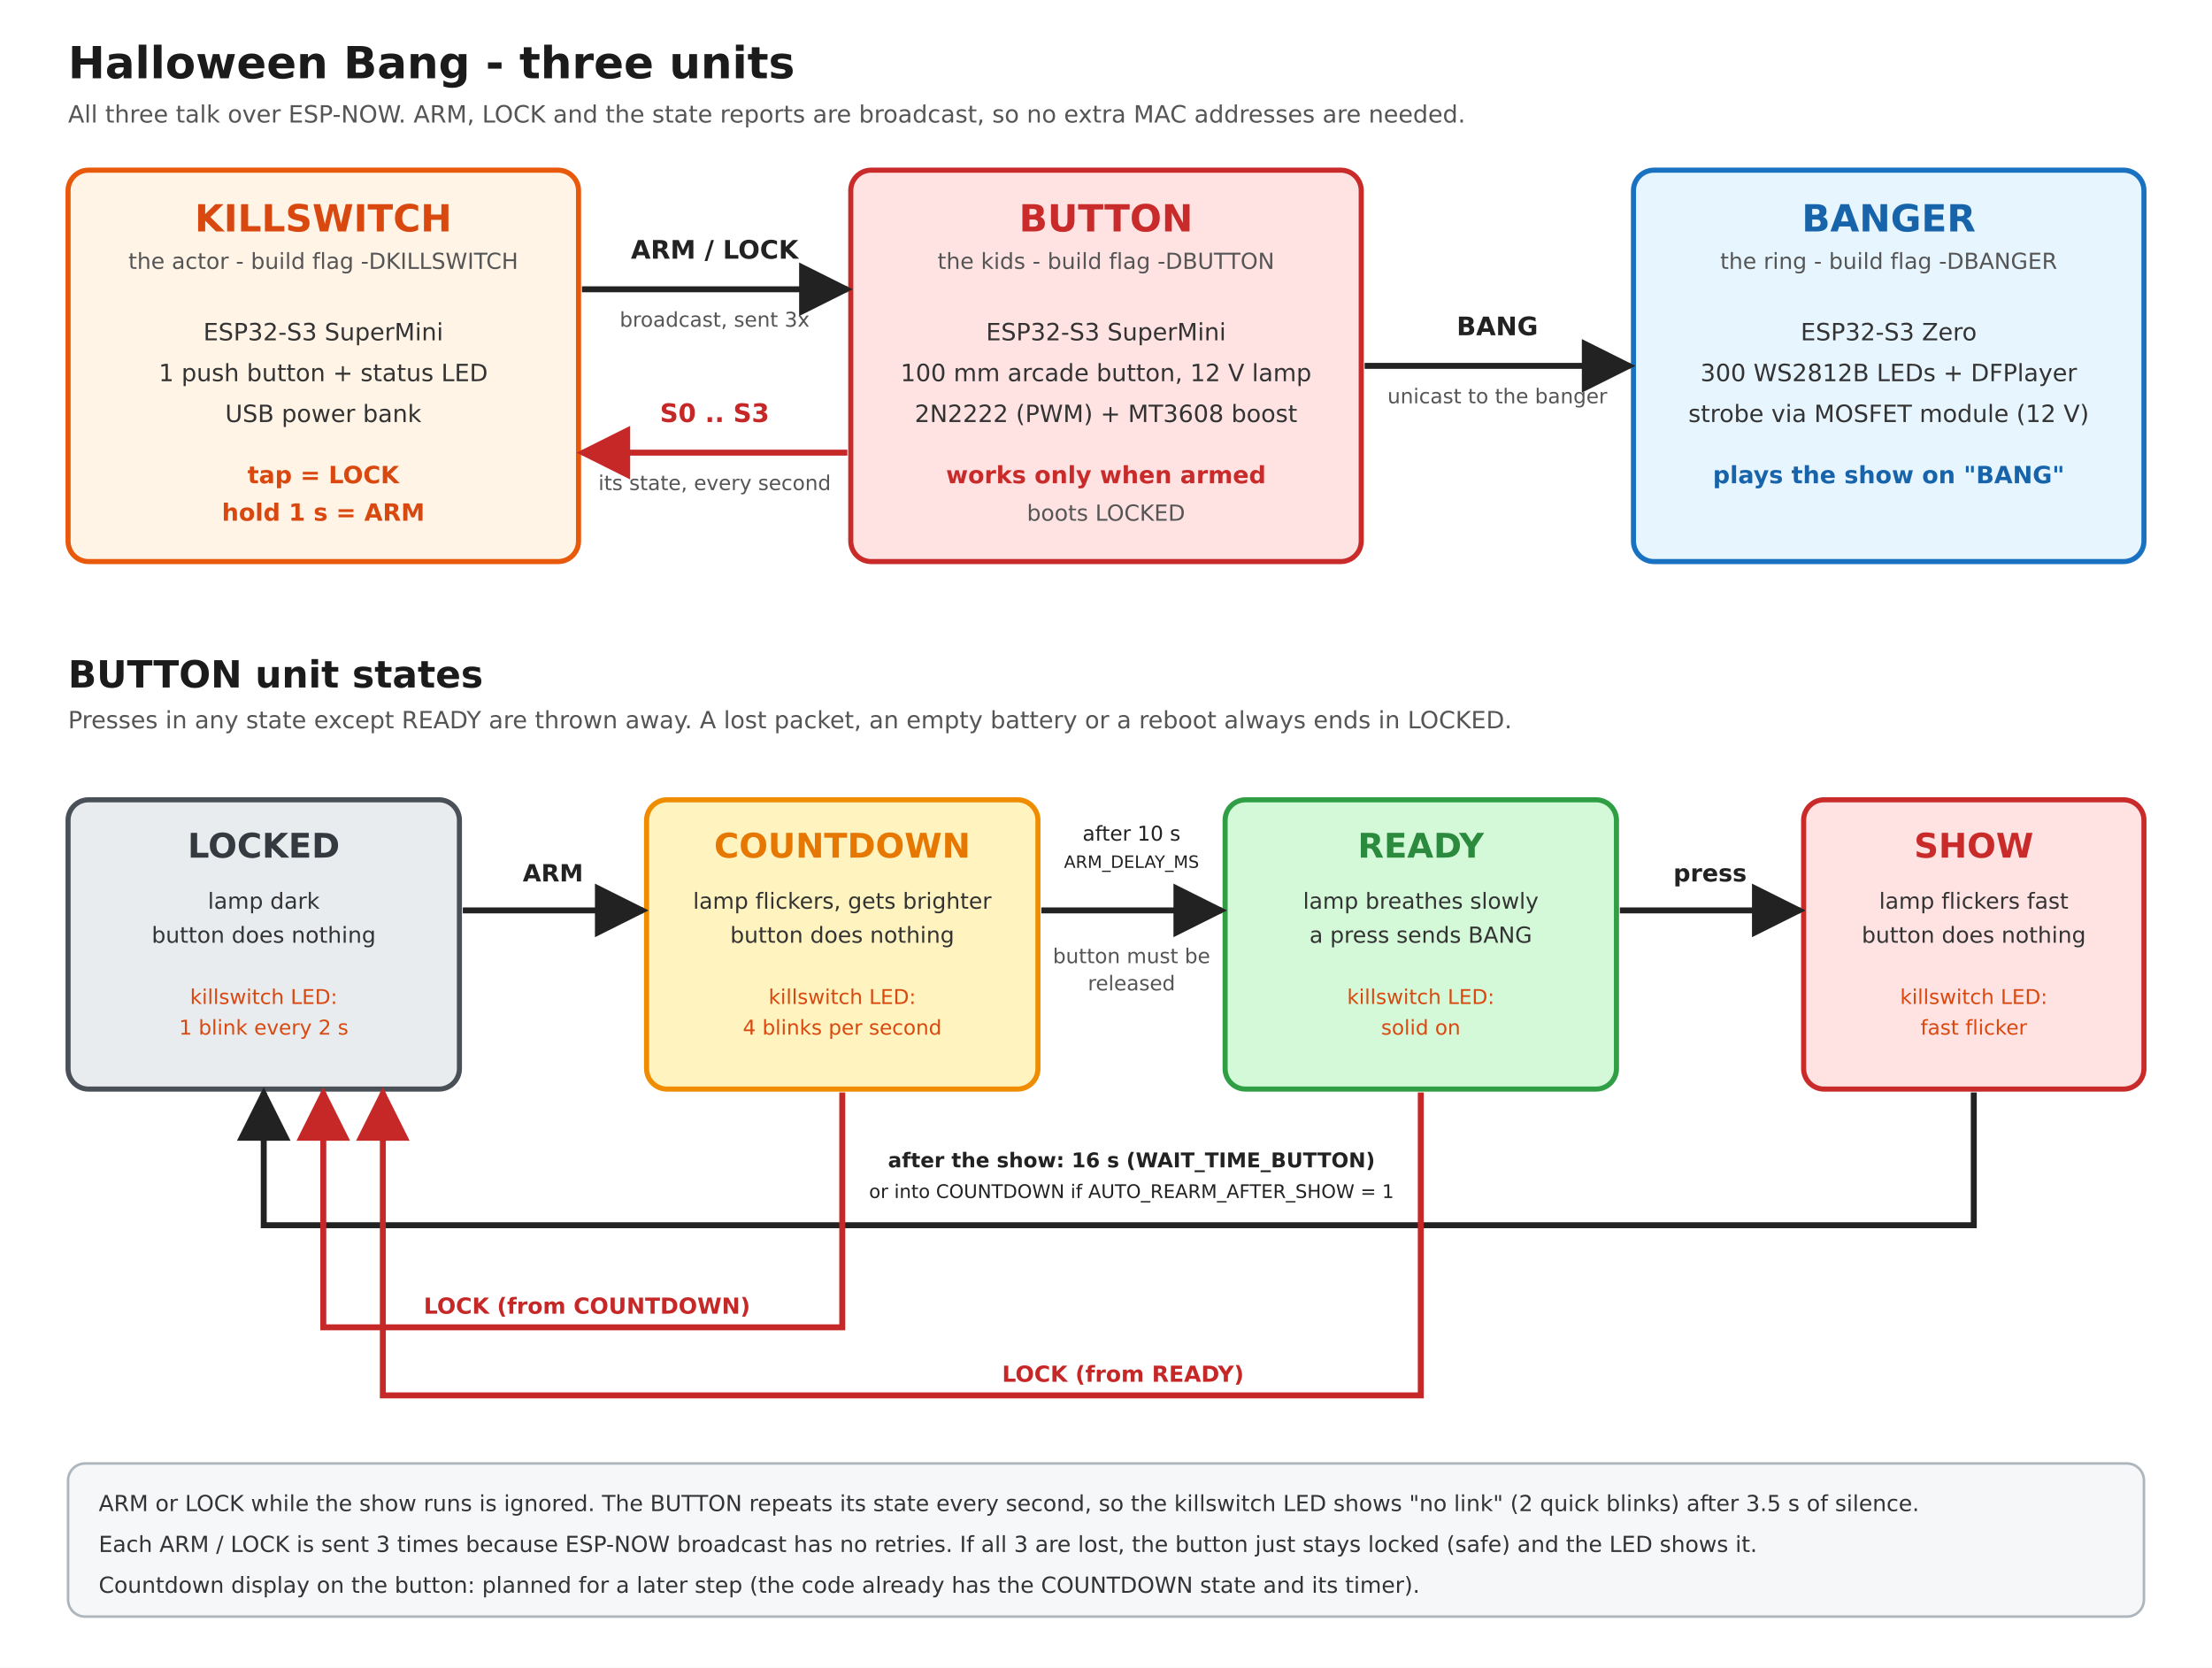
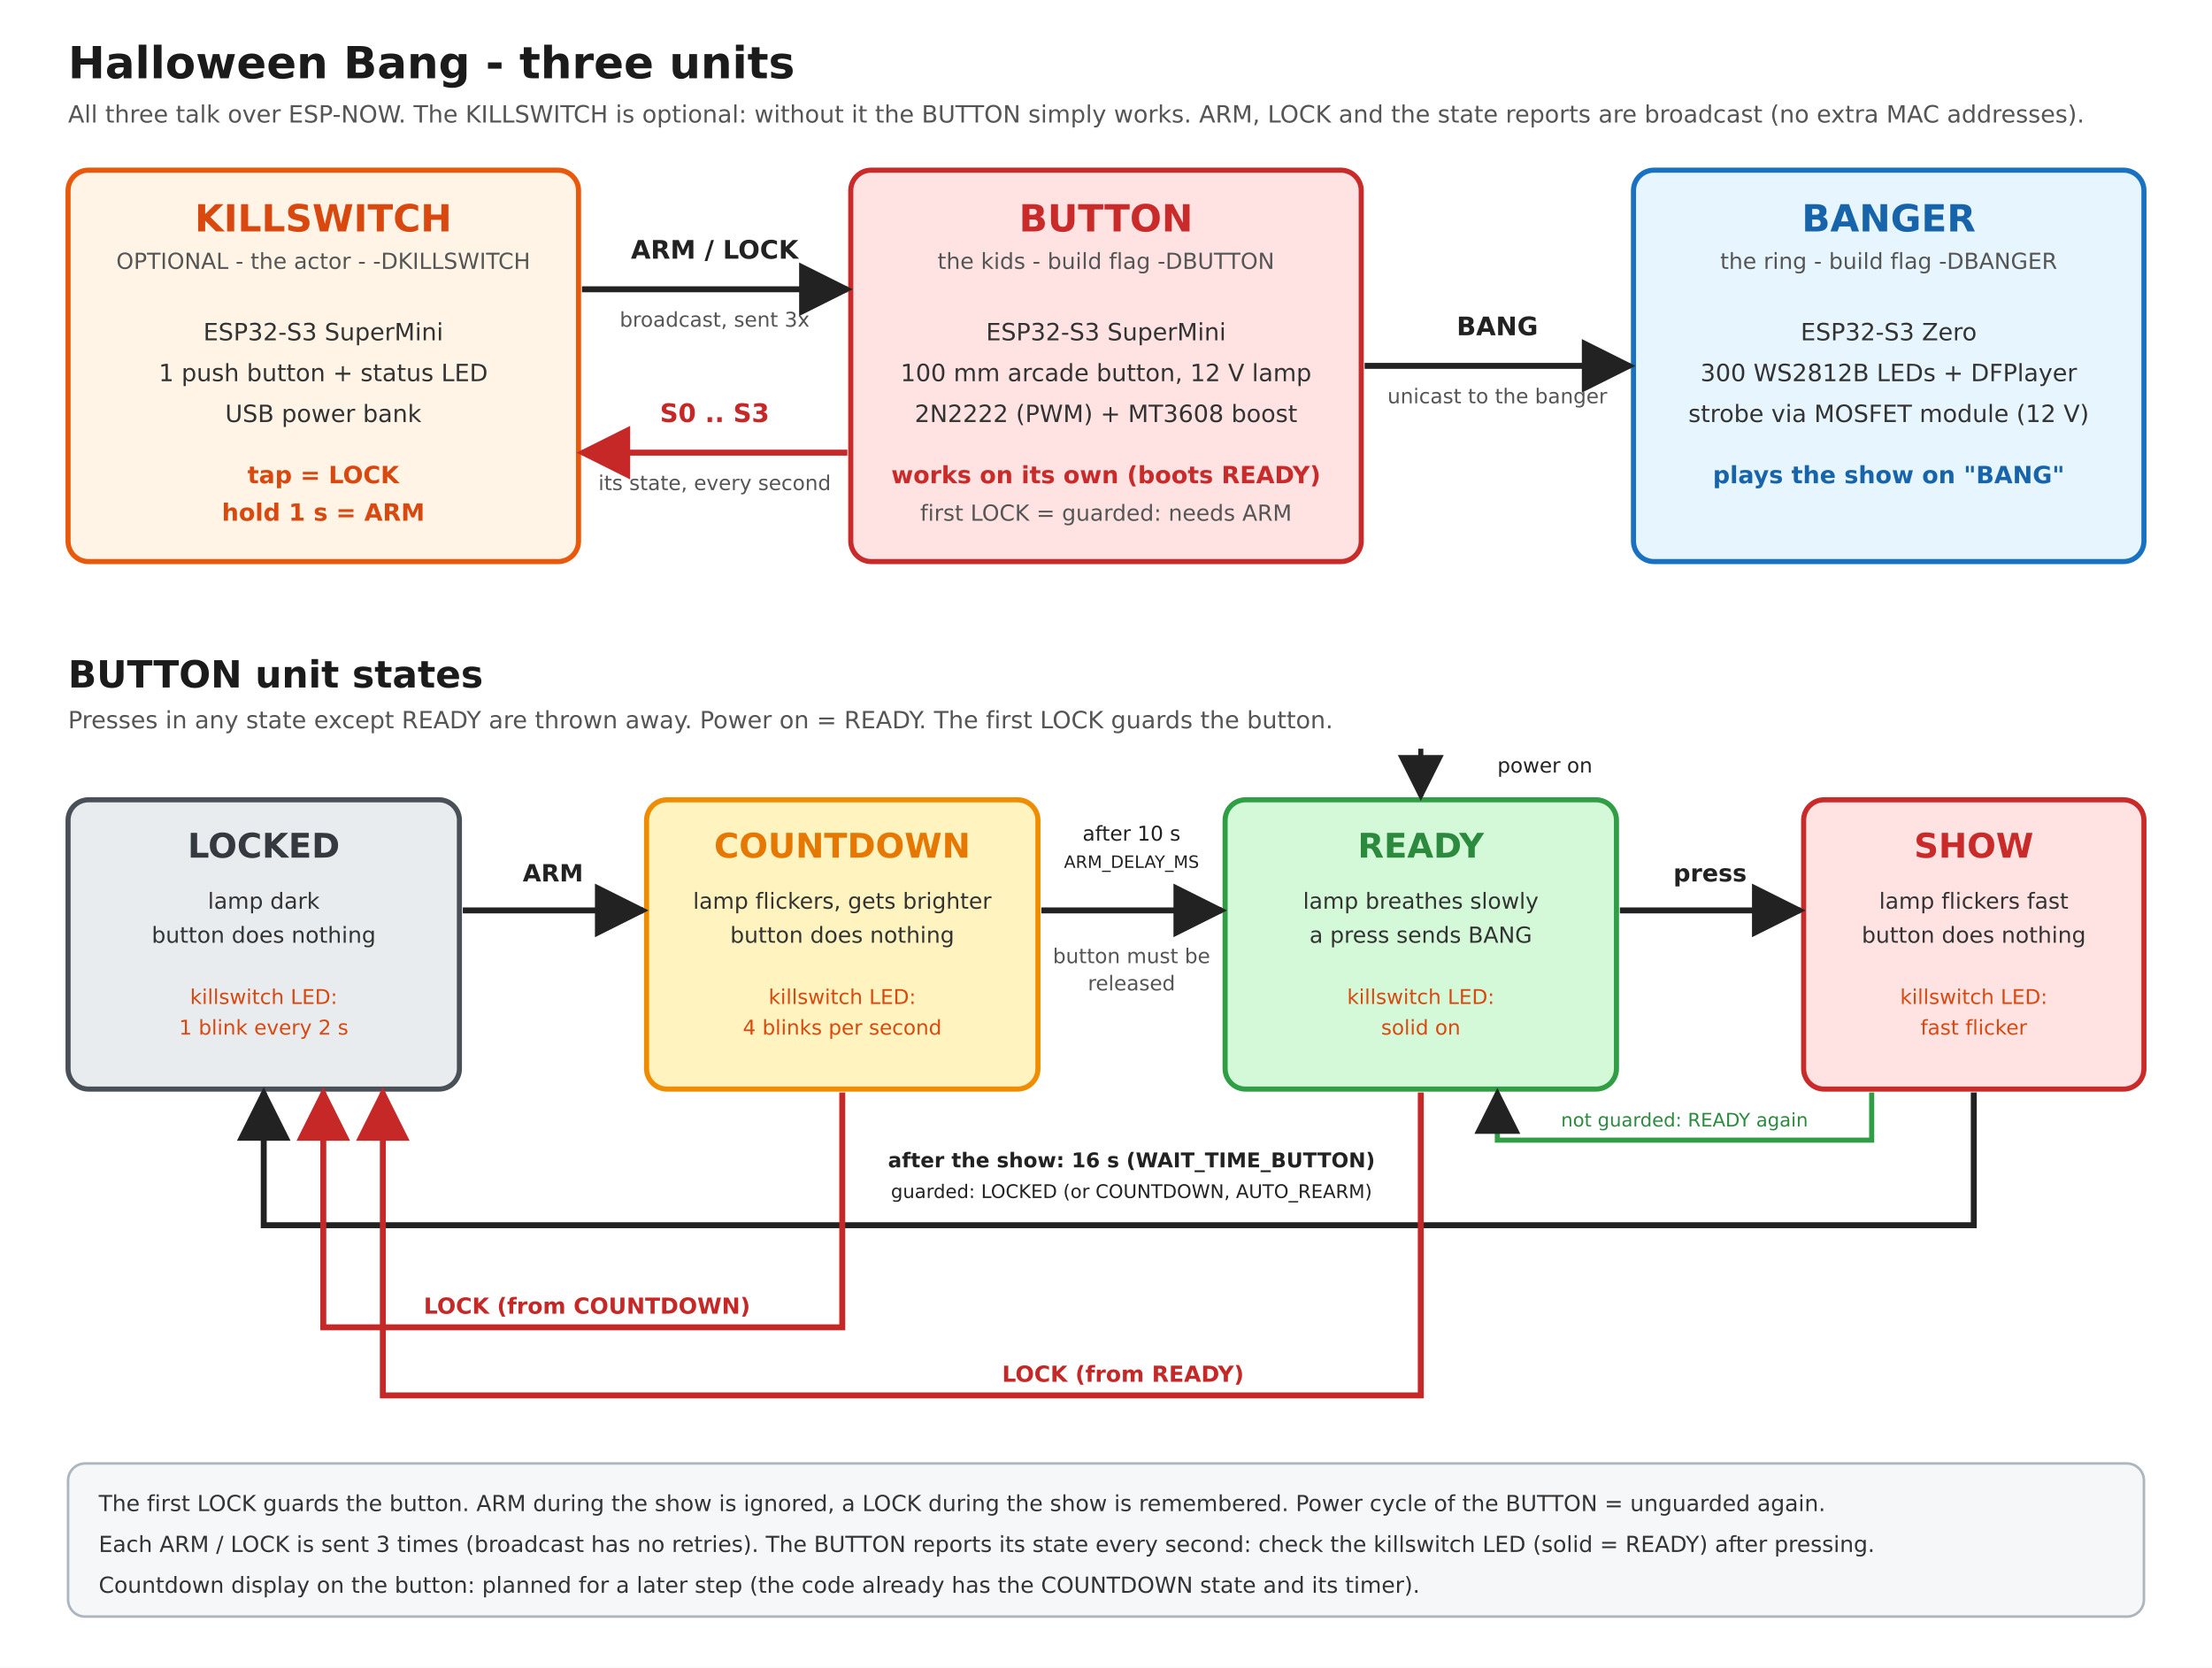
<svg xmlns="http://www.w3.org/2000/svg" viewBox="0 0 1300 980" width="1300" height="980" font-family="DejaVu Sans, Helvetica, Arial, sans-serif">
  <defs>
    <marker id="arr" viewBox="0 0 10 10" refX="9" refY="5" markerWidth="9" markerHeight="9" orient="auto-start-reverse">
      <path d="M0,0 L10,5 L0,10 z" fill="#222" />
    </marker>
    <marker id="arrr" viewBox="0 0 10 10" refX="9" refY="5" markerWidth="9" markerHeight="9" orient="auto-start-reverse">
      <path d="M0,0 L10,5 L0,10 z" fill="#c62828" />
    </marker>
  </defs>
  <rect width="1300" height="980" fill="#ffffff" />
  <text x="40" y="46" font-size="26" font-weight="bold" fill="#1b1b1b">Halloween Bang - three units</text>
-   <text x="40" y="72" font-size="14" fill="#555">All three talk over ESP-NOW. ARM, LOCK and the state reports are broadcast, so no extra MAC addresses are needed.</text>
+   <text x="40" y="72" font-size="14" fill="#555">All three talk over ESP-NOW. The KILLSWITCH is optional: without it the BUTTON simply works. ARM, LOCK and the state reports are broadcast (no extra MAC addresses).</text>
  <rect x="40" y="100" width="300" height="230" rx="12" fill="#fff4e6" stroke="#e8590c" stroke-width="3" />
  <text x="190" y="136" font-size="22" font-weight="bold" fill="#d9480f" text-anchor="middle">KILLSWITCH</text>
-   <text x="190" y="158" font-size="13" fill="#555" text-anchor="middle">the actor  -  build flag -DKILLSWITCH</text>
+   <text x="190" y="158" font-size="13" fill="#555" text-anchor="middle">OPTIONAL  -  the actor  -  -DKILLSWITCH</text>
  <text x="190" y="200" font-size="14" fill="#333" text-anchor="middle">ESP32-S3 SuperMini</text>
  <text x="190" y="224" font-size="14" fill="#333" text-anchor="middle">1 push button + status LED</text>
  <text x="190" y="248" font-size="14" fill="#333" text-anchor="middle">USB power bank</text>
  <text x="190" y="284" font-size="14" font-weight="bold" fill="#d9480f" text-anchor="middle">tap = LOCK</text>
  <text x="190" y="306" font-size="14" font-weight="bold" fill="#d9480f" text-anchor="middle">hold 1 s = ARM</text>
  <rect x="500" y="100" width="300" height="230" rx="12" fill="#ffe3e3" stroke="#c92a2a" stroke-width="3" />
  <text x="650" y="136" font-size="22" font-weight="bold" fill="#c92a2a" text-anchor="middle">BUTTON</text>
  <text x="650" y="158" font-size="13" fill="#555" text-anchor="middle">the kids  -  build flag -DBUTTON</text>
  <text x="650" y="200" font-size="14" fill="#333" text-anchor="middle">ESP32-S3 SuperMini</text>
  <text x="650" y="224" font-size="14" fill="#333" text-anchor="middle">100 mm arcade button, 12 V lamp</text>
  <text x="650" y="248" font-size="14" fill="#333" text-anchor="middle">2N2222 (PWM) + MT3608 boost</text>
-   <text x="650" y="284" font-size="14" font-weight="bold" fill="#c92a2a" text-anchor="middle">works only when armed</text>
-   <text x="650" y="306" font-size="13" fill="#555" text-anchor="middle">boots LOCKED</text>
+   <text x="650" y="284" font-size="14" font-weight="bold" fill="#c92a2a" text-anchor="middle">works on its own (boots READY)</text>
+   <text x="650" y="306" font-size="13" fill="#555" text-anchor="middle">first LOCK = guarded: needs ARM</text>
  <rect x="960" y="100" width="300" height="230" rx="12" fill="#e7f5ff" stroke="#1971c2" stroke-width="3" />
  <text x="1110" y="136" font-size="22" font-weight="bold" fill="#1864ab" text-anchor="middle">BANGER</text>
  <text x="1110" y="158" font-size="13" fill="#555" text-anchor="middle">the ring  -  build flag -DBANGER</text>
  <text x="1110" y="200" font-size="14" fill="#333" text-anchor="middle">ESP32-S3 Zero</text>
  <text x="1110" y="224" font-size="14" fill="#333" text-anchor="middle">300 WS2812B LEDs + DFPlayer</text>
  <text x="1110" y="248" font-size="14" fill="#333" text-anchor="middle">strobe via MOSFET module (12 V)</text>
  <text x="1110" y="284" font-size="14" font-weight="bold" fill="#1864ab" text-anchor="middle">plays the show on "BANG"</text>
  <line x1="342" y1="170" x2="498" y2="170" stroke="#222" stroke-width="3.5" marker-end="url(#arr)" />
  <text x="420" y="152" font-size="15" font-weight="bold" fill="#222" text-anchor="middle">ARM / LOCK</text>
  <text x="420" y="192" font-size="12" fill="#555" text-anchor="middle">broadcast, sent 3x</text>
  <line x1="498" y1="266" x2="342" y2="266" stroke="#c62828" stroke-width="3.5" marker-end="url(#arrr)" />
  <text x="420" y="248" font-size="15" font-weight="bold" fill="#c62828" text-anchor="middle">S0 .. S3</text>
  <text x="420" y="288" font-size="12" fill="#555" text-anchor="middle">its state, every second</text>
  <line x1="802" y1="215" x2="958" y2="215" stroke="#222" stroke-width="3.5" marker-end="url(#arr)" />
  <text x="880" y="197" font-size="15" font-weight="bold" fill="#222" text-anchor="middle">BANG</text>
  <text x="880" y="237" font-size="12" fill="#555" text-anchor="middle">unicast to the banger</text>
  <text x="40" y="404" font-size="22" font-weight="bold" fill="#1b1b1b">BUTTON unit states</text>
-   <text x="40" y="428" font-size="14" fill="#555">Presses in any state except READY are thrown away. A lost packet, an empty battery or a reboot always ends in LOCKED.</text>
+   <text x="40" y="428" font-size="14" fill="#555">Presses in any state except READY are thrown away. Power on = READY. The first LOCK guards the button.</text>
  <rect x="40" y="470" width="230" height="170" rx="12" fill="#e9ecef" stroke="#495057" stroke-width="3" />
  <text x="155" y="504" font-size="20" font-weight="bold" fill="#343a40" text-anchor="middle">LOCKED</text>
  <text x="155" y="534" font-size="13" fill="#333" text-anchor="middle">lamp dark</text>
  <text x="155" y="554" font-size="13" fill="#333" text-anchor="middle">button does nothing</text>
  <text x="155" y="590" font-size="12" fill="#d9480f" text-anchor="middle">killswitch LED:</text>
  <text x="155" y="608" font-size="12" fill="#d9480f" text-anchor="middle">1 blink every 2 s</text>
  <rect x="380" y="470" width="230" height="170" rx="12" fill="#fff3bf" stroke="#f08c00" stroke-width="3" />
  <text x="495" y="504" font-size="20" font-weight="bold" fill="#e67700" text-anchor="middle">COUNTDOWN</text>
  <text x="495" y="534" font-size="13" fill="#333" text-anchor="middle">lamp flickers, gets brighter</text>
  <text x="495" y="554" font-size="13" fill="#333" text-anchor="middle">button does nothing</text>
  <text x="495" y="590" font-size="12" fill="#d9480f" text-anchor="middle">killswitch LED:</text>
  <text x="495" y="608" font-size="12" fill="#d9480f" text-anchor="middle">4 blinks per second</text>
  <rect x="720" y="470" width="230" height="170" rx="12" fill="#d3f9d8" stroke="#2f9e44" stroke-width="3" />
  <text x="835" y="504" font-size="20" font-weight="bold" fill="#2b8a3e" text-anchor="middle">READY</text>
  <text x="835" y="534" font-size="13" fill="#333" text-anchor="middle">lamp breathes slowly</text>
  <text x="835" y="554" font-size="13" fill="#333" text-anchor="middle">a press sends BANG</text>
  <text x="835" y="590" font-size="12" fill="#d9480f" text-anchor="middle">killswitch LED:</text>
+   <line x1="835" y1="440" x2="835" y2="468" stroke="#222" stroke-width="3" marker-end="url(#arr)" />
+   <text x="880" y="454" font-size="12" fill="#222">power on</text>
  <text x="835" y="608" font-size="12" fill="#d9480f" text-anchor="middle">solid on</text>
  <rect x="1060" y="470" width="200" height="170" rx="12" fill="#ffe3e3" stroke="#c92a2a" stroke-width="3" />
  <text x="1160" y="504" font-size="20" font-weight="bold" fill="#c92a2a" text-anchor="middle">SHOW</text>
  <text x="1160" y="534" font-size="13" fill="#333" text-anchor="middle">lamp flickers fast</text>
  <text x="1160" y="554" font-size="13" fill="#333" text-anchor="middle">button does nothing</text>
  <text x="1160" y="590" font-size="12" fill="#d9480f" text-anchor="middle">killswitch LED:</text>
  <text x="1160" y="608" font-size="12" fill="#d9480f" text-anchor="middle">fast flicker</text>
  <line x1="272" y1="535" x2="378" y2="535" stroke="#222" stroke-width="3.5" marker-end="url(#arr)" />
  <text x="325" y="518" font-size="14" font-weight="bold" fill="#222" text-anchor="middle">ARM</text>
  <line x1="612" y1="535" x2="718" y2="535" stroke="#222" stroke-width="3.5" marker-end="url(#arr)" />
  <text x="665" y="494" font-size="12" fill="#222" text-anchor="middle">after 10 s</text>
  <text x="665" y="510" font-size="10" fill="#222" text-anchor="middle">ARM_DELAY_MS</text>
  <text x="665" y="566" font-size="12" fill="#555" text-anchor="middle">button must be</text>
  <text x="665" y="582" font-size="12" fill="#555" text-anchor="middle">released</text>
  <line x1="952" y1="535" x2="1058" y2="535" stroke="#222" stroke-width="3.5" marker-end="url(#arr)" />
  <text x="1005" y="518" font-size="14" font-weight="bold" fill="#222" text-anchor="middle">press</text>
  <polyline points="1160,642 1160,720 155,720 155,642" fill="none" stroke="#222" stroke-width="3.5" marker-end="url(#arr)" />
  <text x="665" y="686" font-size="12" font-weight="bold" fill="#222" text-anchor="middle">after the show: 16 s (WAIT_TIME_BUTTON)</text>
-   <text x="665" y="704" font-size="11" fill="#222" text-anchor="middle">or into COUNTDOWN if AUTO_REARM_AFTER_SHOW = 1</text>
+   <text x="665" y="704" font-size="11" fill="#222" text-anchor="middle">guarded: LOCKED (or COUNTDOWN, AUTO_REARM)</text>
+   <polyline points="1100,642 1100,670 880,670 880,642" fill="none" stroke="#2f9e44" stroke-width="3" marker-end="url(#arr)" />
+   <text x="990" y="662" font-size="11" fill="#2b8a3e" text-anchor="middle">not guarded: READY again</text>
  <polyline points="495,642 495,780 190,780 190,642" fill="none" stroke="#c62828" stroke-width="3.5" marker-end="url(#arrr)" />
  <polyline points="835,642 835,820 225,820 225,642" fill="none" stroke="#c62828" stroke-width="3.5" marker-end="url(#arrr)" />
  <text x="345" y="772" font-size="13" font-weight="bold" fill="#c62828" text-anchor="middle">LOCK (from COUNTDOWN)</text>
  <text x="660" y="812" font-size="13" font-weight="bold" fill="#c62828" text-anchor="middle">LOCK (from READY)</text>
  <rect x="40" y="860" width="1220" height="90" rx="10" fill="#f6f7f9" stroke="#adb5bd" stroke-width="1.5" />
-   <text x="58" y="888" font-size="13" fill="#333">ARM or LOCK while the show runs is ignored. The BUTTON repeats its state every second, so the killswitch LED shows "no link" (2 quick blinks) after 3.5 s of silence.</text>
-   <text x="58" y="912" font-size="13" fill="#333">Each ARM / LOCK is sent 3 times because ESP-NOW broadcast has no retries. If all 3 are lost, the button just stays locked (safe) and the LED shows it.</text>
+   <text x="58" y="888" font-size="13" fill="#333">The first LOCK guards the button. ARM during the show is ignored, a LOCK during the show is remembered. Power cycle of the BUTTON = unguarded again.</text>
+   <text x="58" y="912" font-size="13" fill="#333">Each ARM / LOCK is sent 3 times (broadcast has no retries). The BUTTON reports its state every second: check the killswitch LED (solid = READY) after pressing.</text>
  <text x="58" y="936" font-size="13" fill="#333">Countdown display on the button: planned for a later step (the code already has the COUNTDOWN state and its timer).</text>
</svg>
